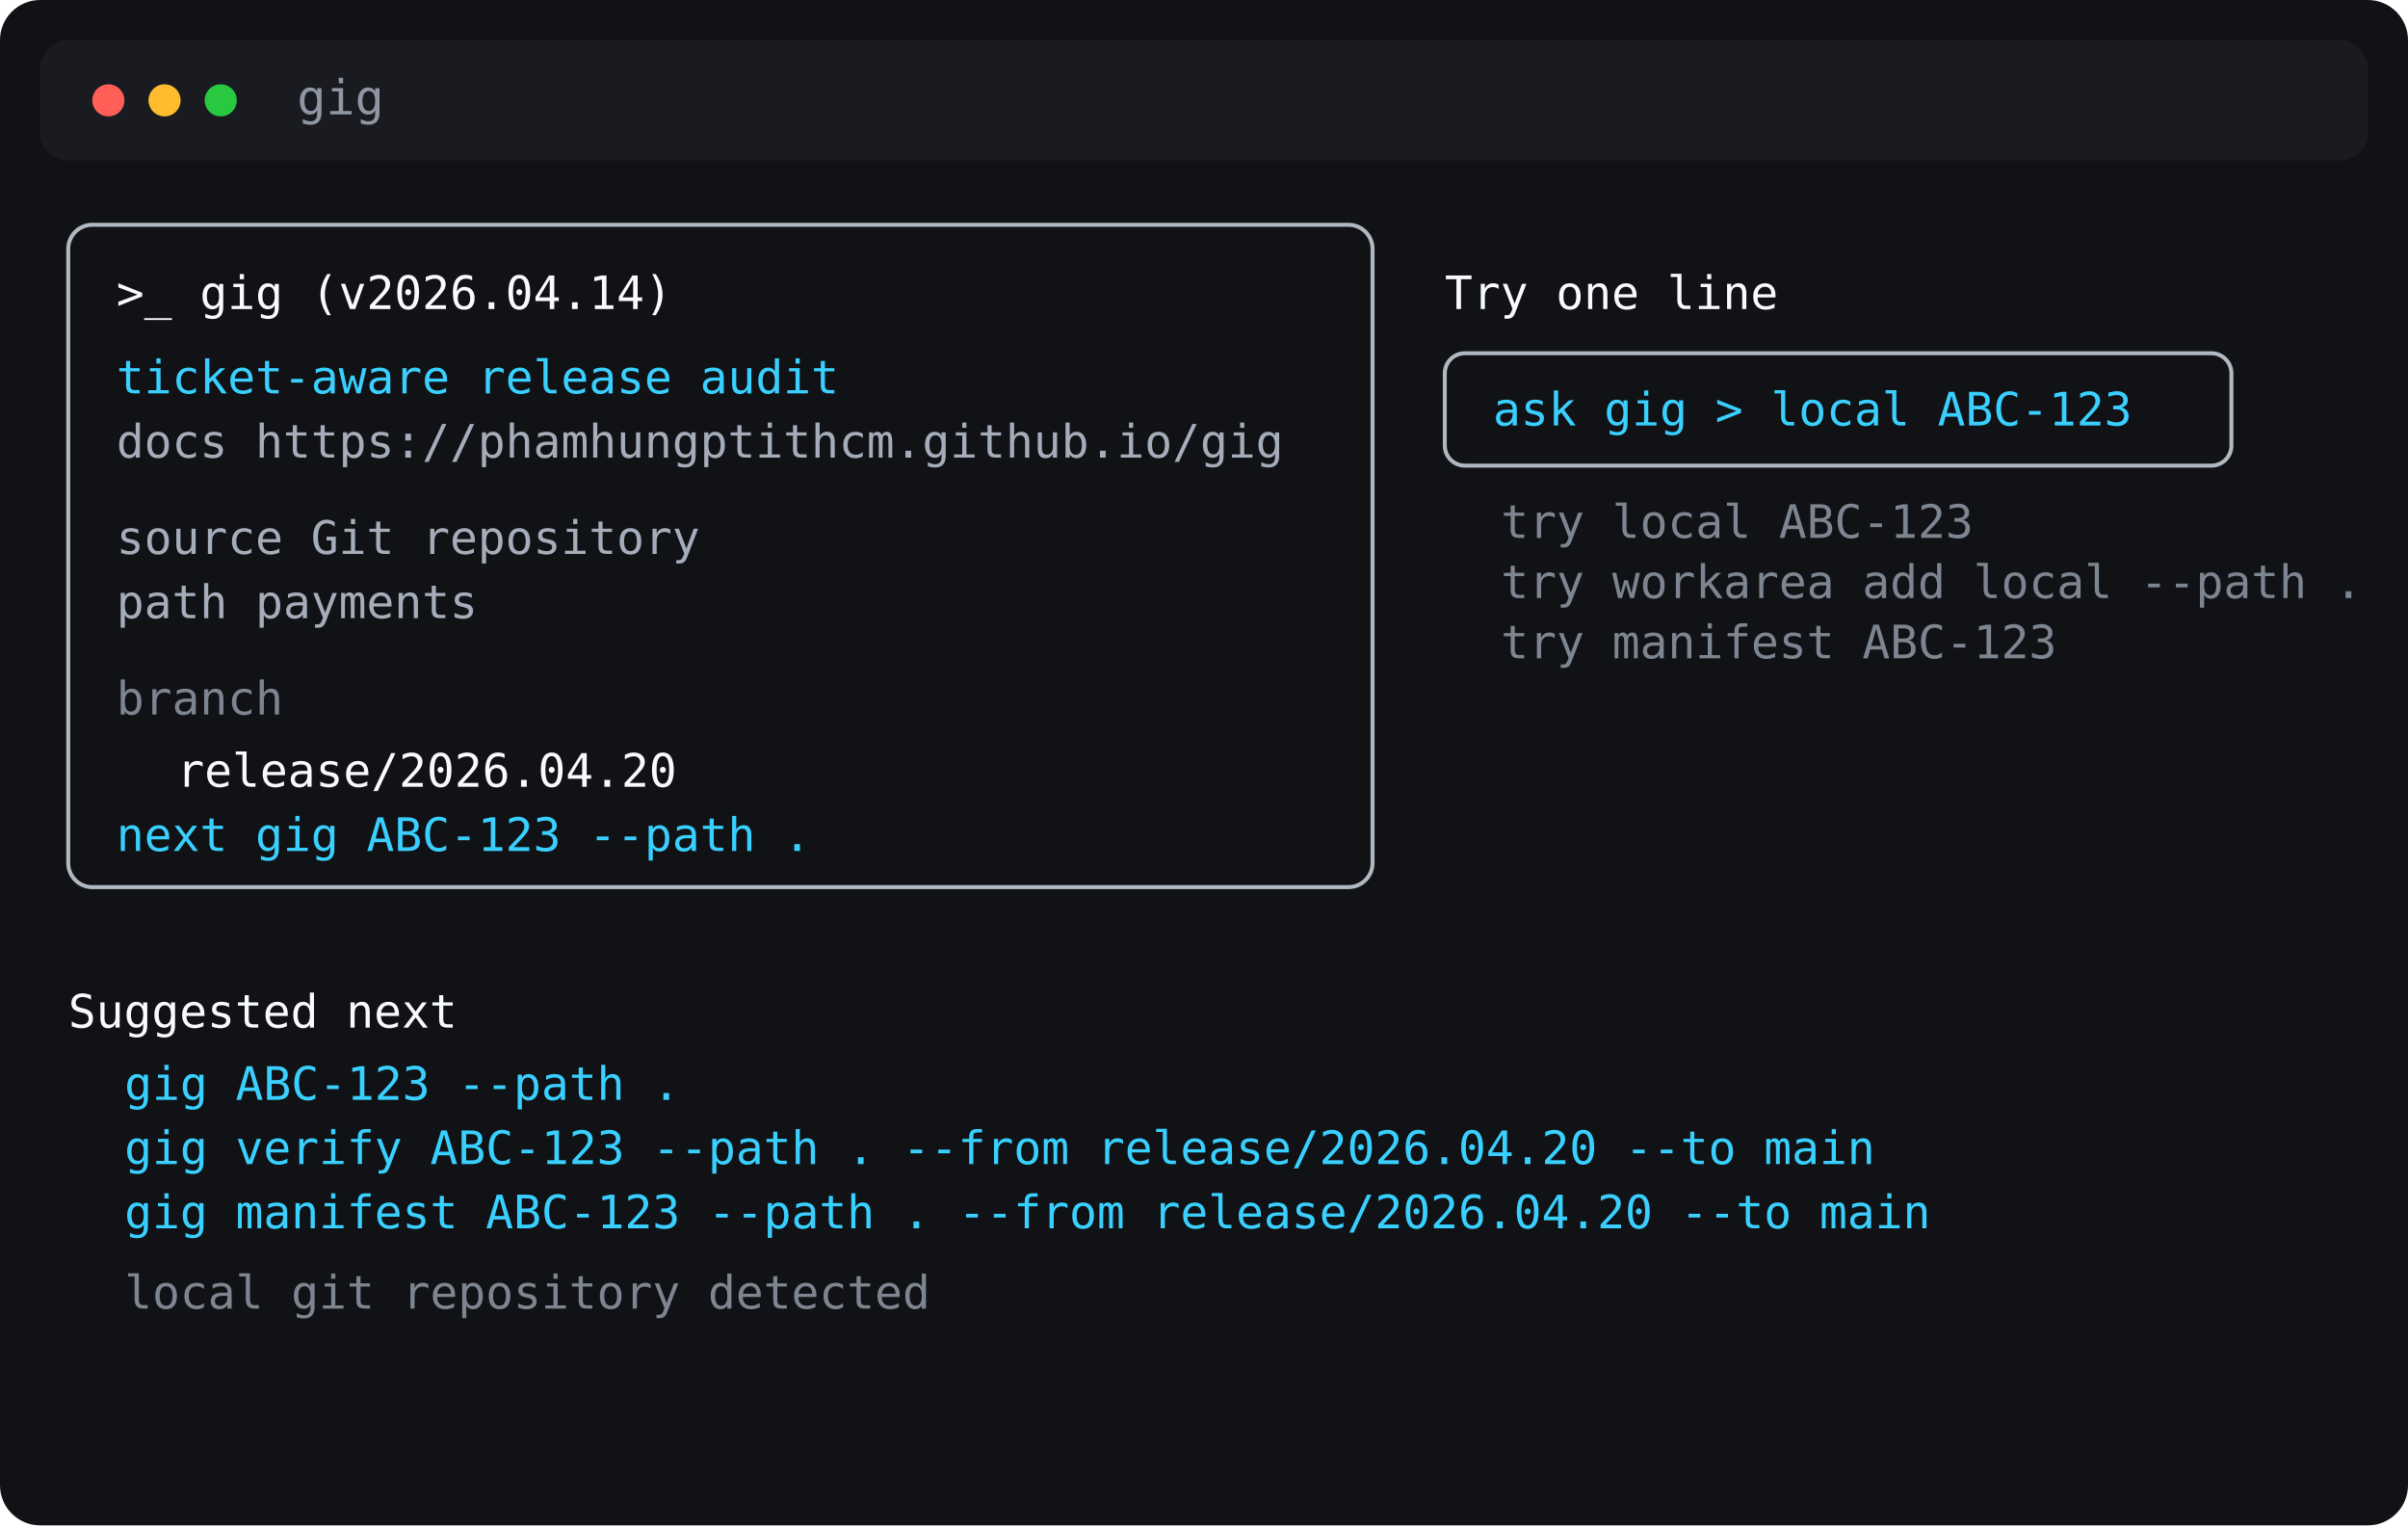
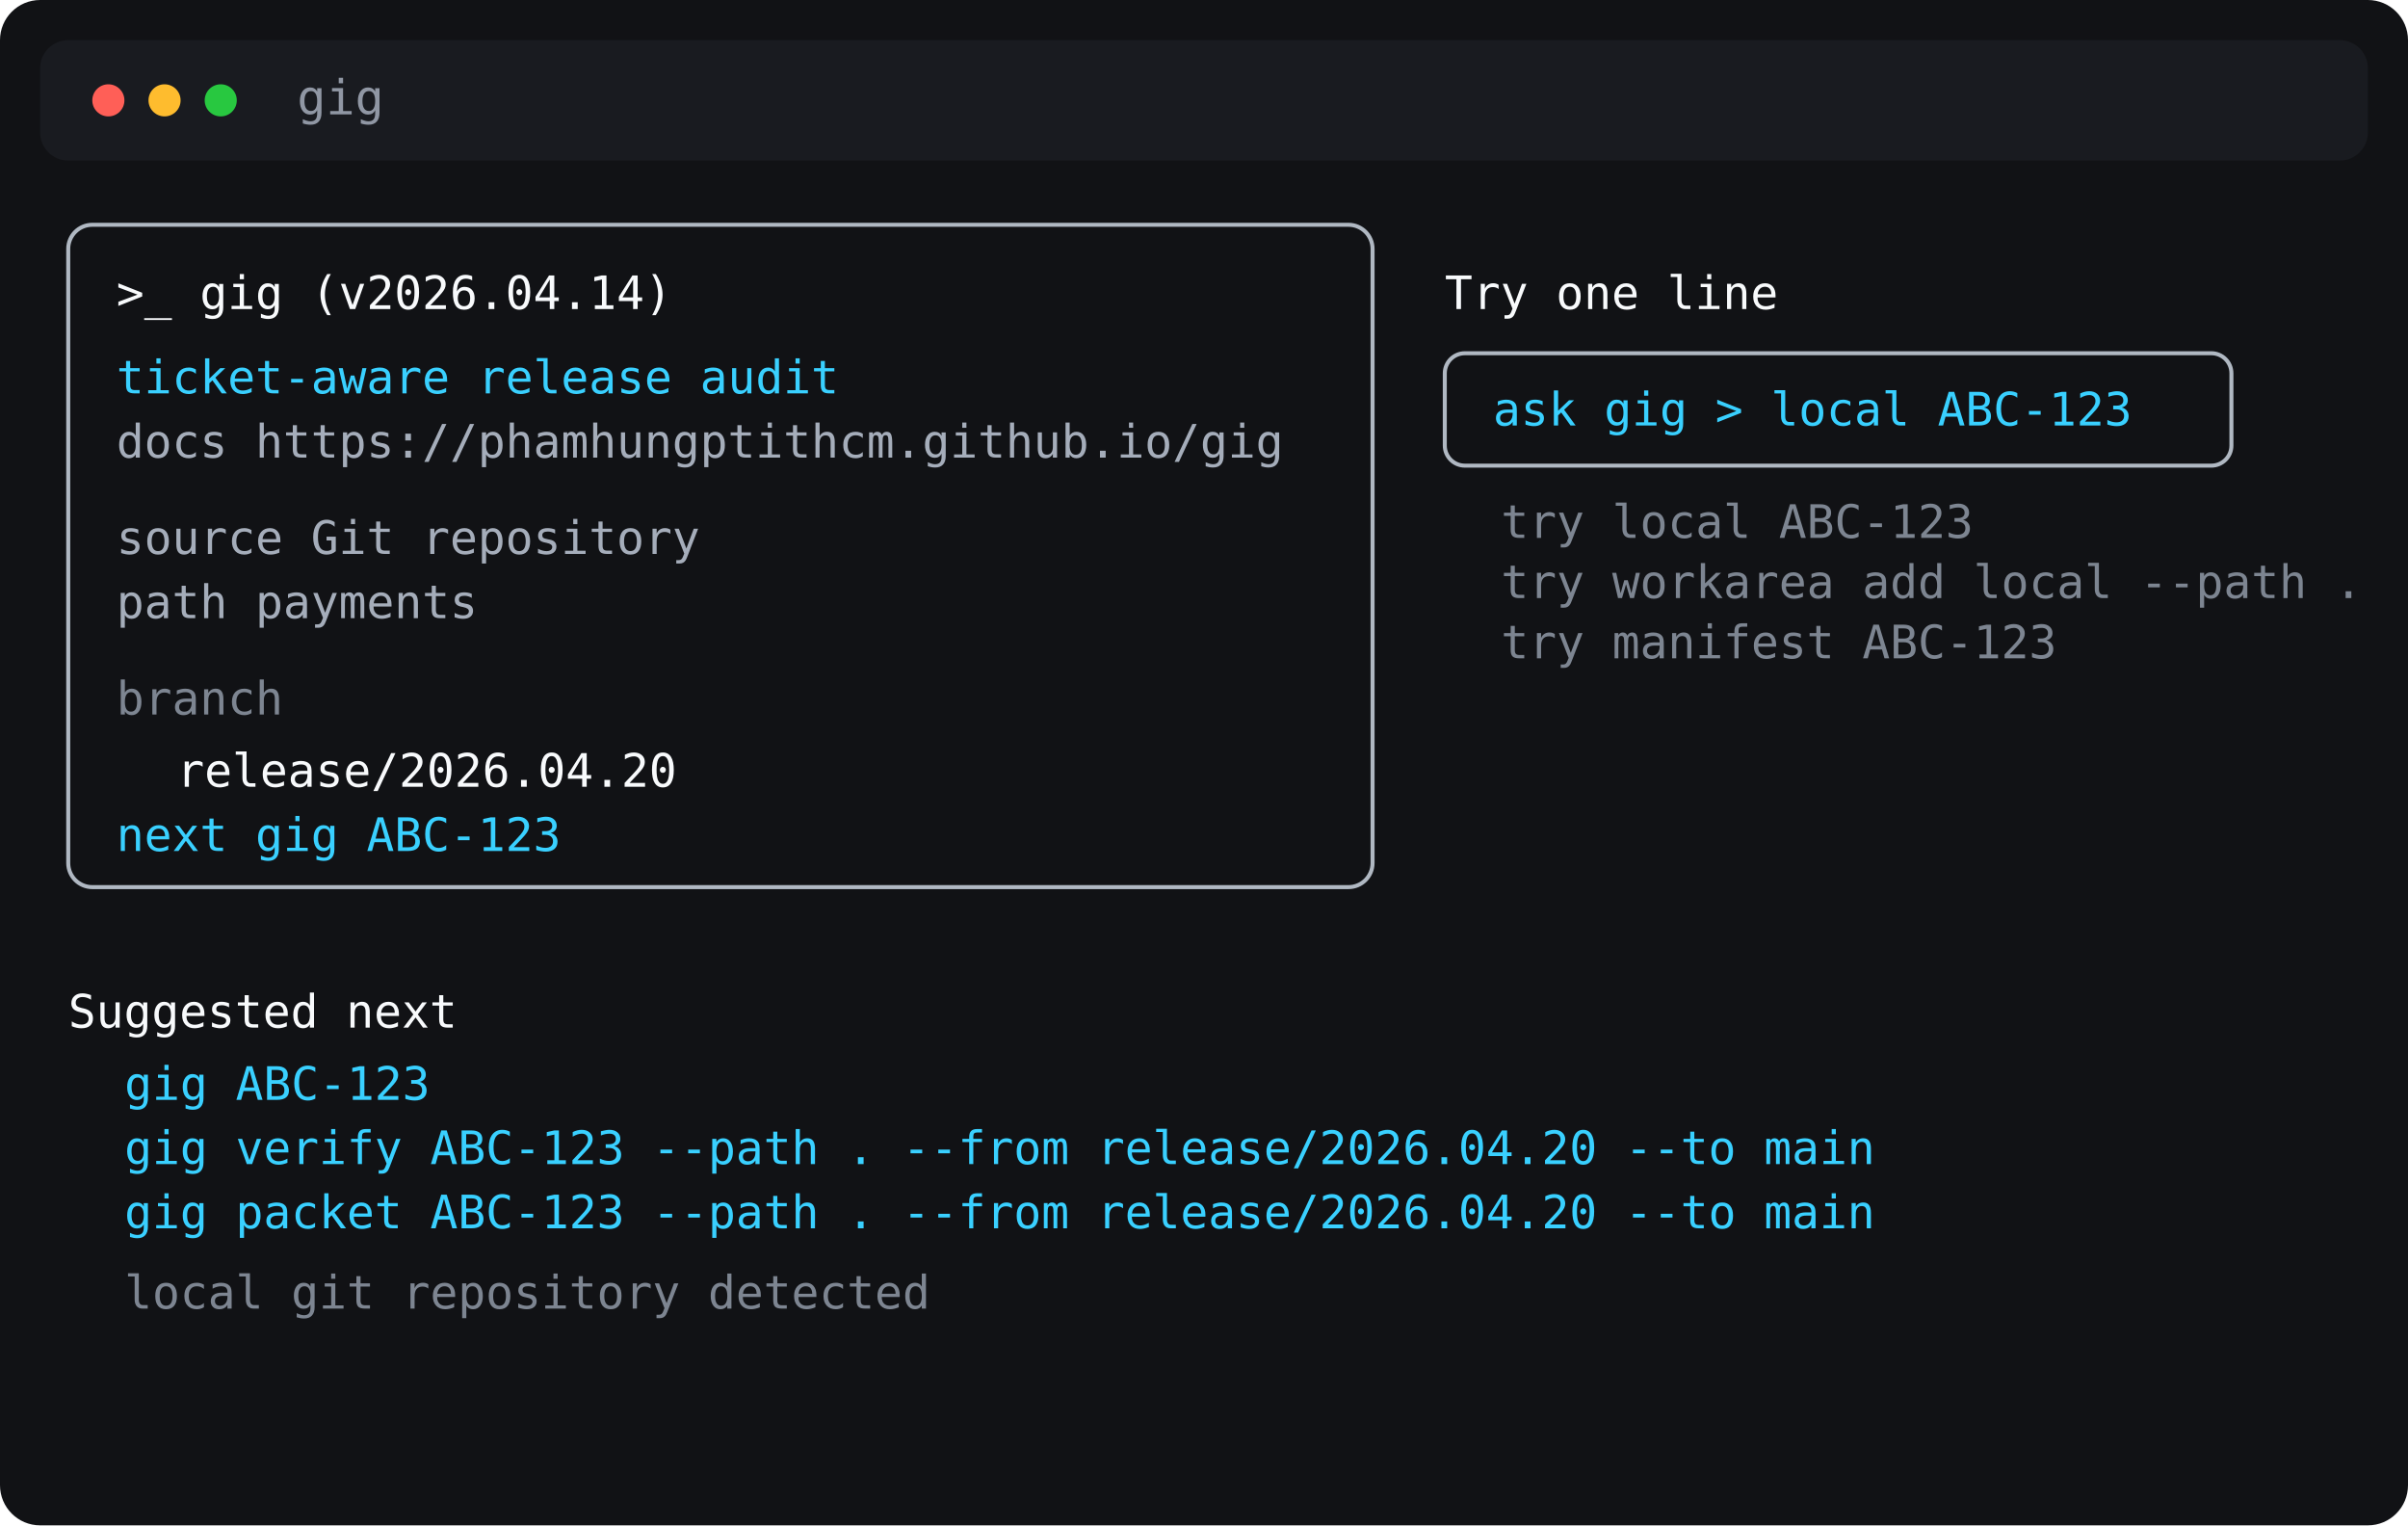
<svg xmlns="http://www.w3.org/2000/svg" width="1200" height="760" viewBox="0 0 1200 760" role="img" aria-labelledby="title desc">
  <rect width="1200" height="760" rx="20" fill="#111215" />
  <rect x="20" y="20" width="1160" height="60" rx="14" fill="#191b20" />
  <circle cx="54" cy="50" r="8" fill="#ff5f57" />
  <circle cx="82" cy="50" r="8" fill="#febc2e" />
  <circle cx="110" cy="50" r="8" fill="#28c840" />
  <text x="148" y="57" fill="#9097a4" font-family="Menlo, Monaco, Consolas, monospace" font-size="24">gig</text>
  <g font-family="Menlo, Monaco, Consolas, monospace" font-size="23">
    <rect x="34" y="112" width="650" height="330" rx="12" fill="none" stroke="#cbd5e1" stroke-width="2" opacity="0.85" />
    <text x="58" y="154" fill="#f8fafc">&gt;_ gig  (v2026.04.14)</text>
    <text x="58" y="196" fill="#39d0ff">ticket-aware release audit</text>
    <text x="58" y="228" fill="#a5adba">docs   https://phamhungptithcm.github.io/gig</text>
    <text x="58" y="276" fill="#a5adba">source  Git repository</text>
    <text x="58" y="308" fill="#a5adba">path    payments</text>
    <text x="58" y="356" fill="#7d8591">branch</text>
    <text x="88" y="392" fill="#f8fafc">release/2026.04.20</text>
-     <text x="58" y="424" fill="#39d0ff">next    gig ABC-123 --path .</text>
+     <text x="58" y="424" fill="#39d0ff">next    gig ABC-123</text>
    <text x="34" y="512" fill="#f8fafc">Suggested next</text>
-     <text x="62" y="548" fill="#39d0ff">gig ABC-123 --path .</text>
+     <text x="62" y="548" fill="#39d0ff">gig ABC-123</text>
    <text x="62" y="580" fill="#39d0ff">gig verify ABC-123 --path . --from release/2026.04.20 --to main</text>
-     <text x="62" y="612" fill="#39d0ff">gig manifest ABC-123 --path . --from release/2026.04.20 --to main</text>
+     <text x="62" y="612" fill="#39d0ff">gig packet ABC-123 --path . --from release/2026.04.20 --to main</text>
    <text x="62" y="652" fill="#7d8591">local git repository detected</text>
    <text x="720" y="154" fill="#f8fafc">Try one line</text>
    <rect x="720" y="176" width="392" height="56" rx="10" fill="none" stroke="#cbd5e1" stroke-width="2" opacity="0.85" />
    <text x="744" y="212" fill="#39d0ff">ask gig &gt; local ABC-123</text>
    <text x="748" y="268" fill="#7d8591">try  local ABC-123</text>
    <text x="748" y="298" fill="#7d8591">try  workarea add local --path .</text>
    <text x="748" y="328" fill="#7d8591">try  manifest ABC-123</text>
  </g>
</svg>
